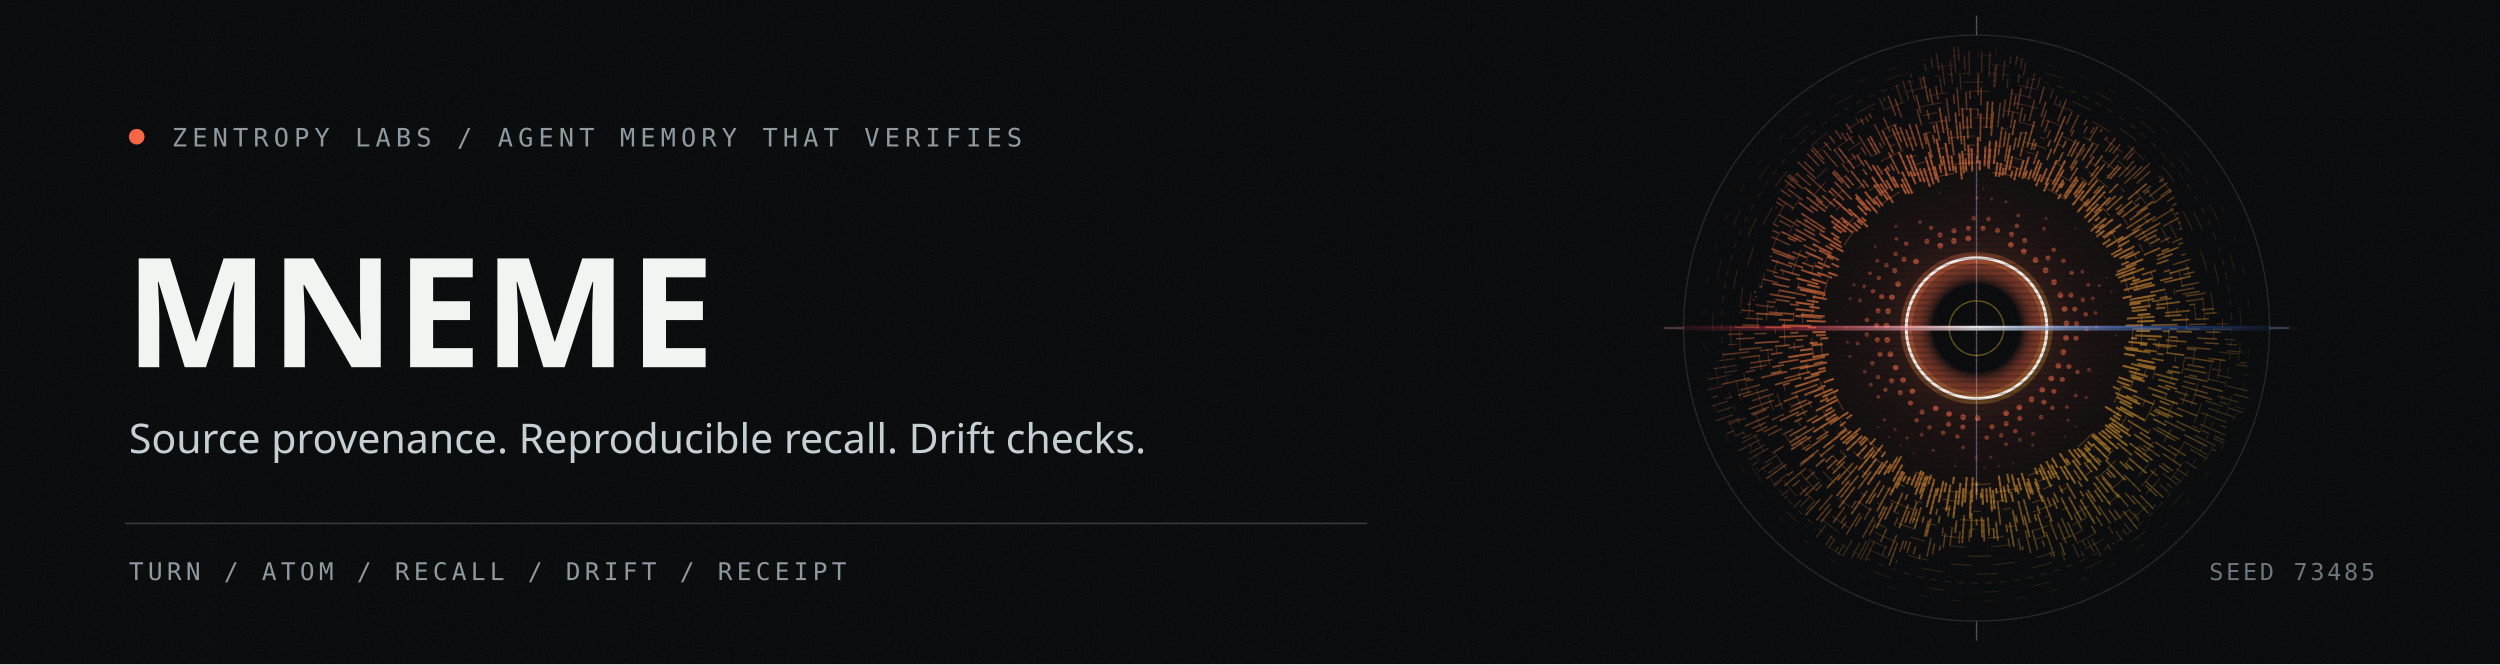
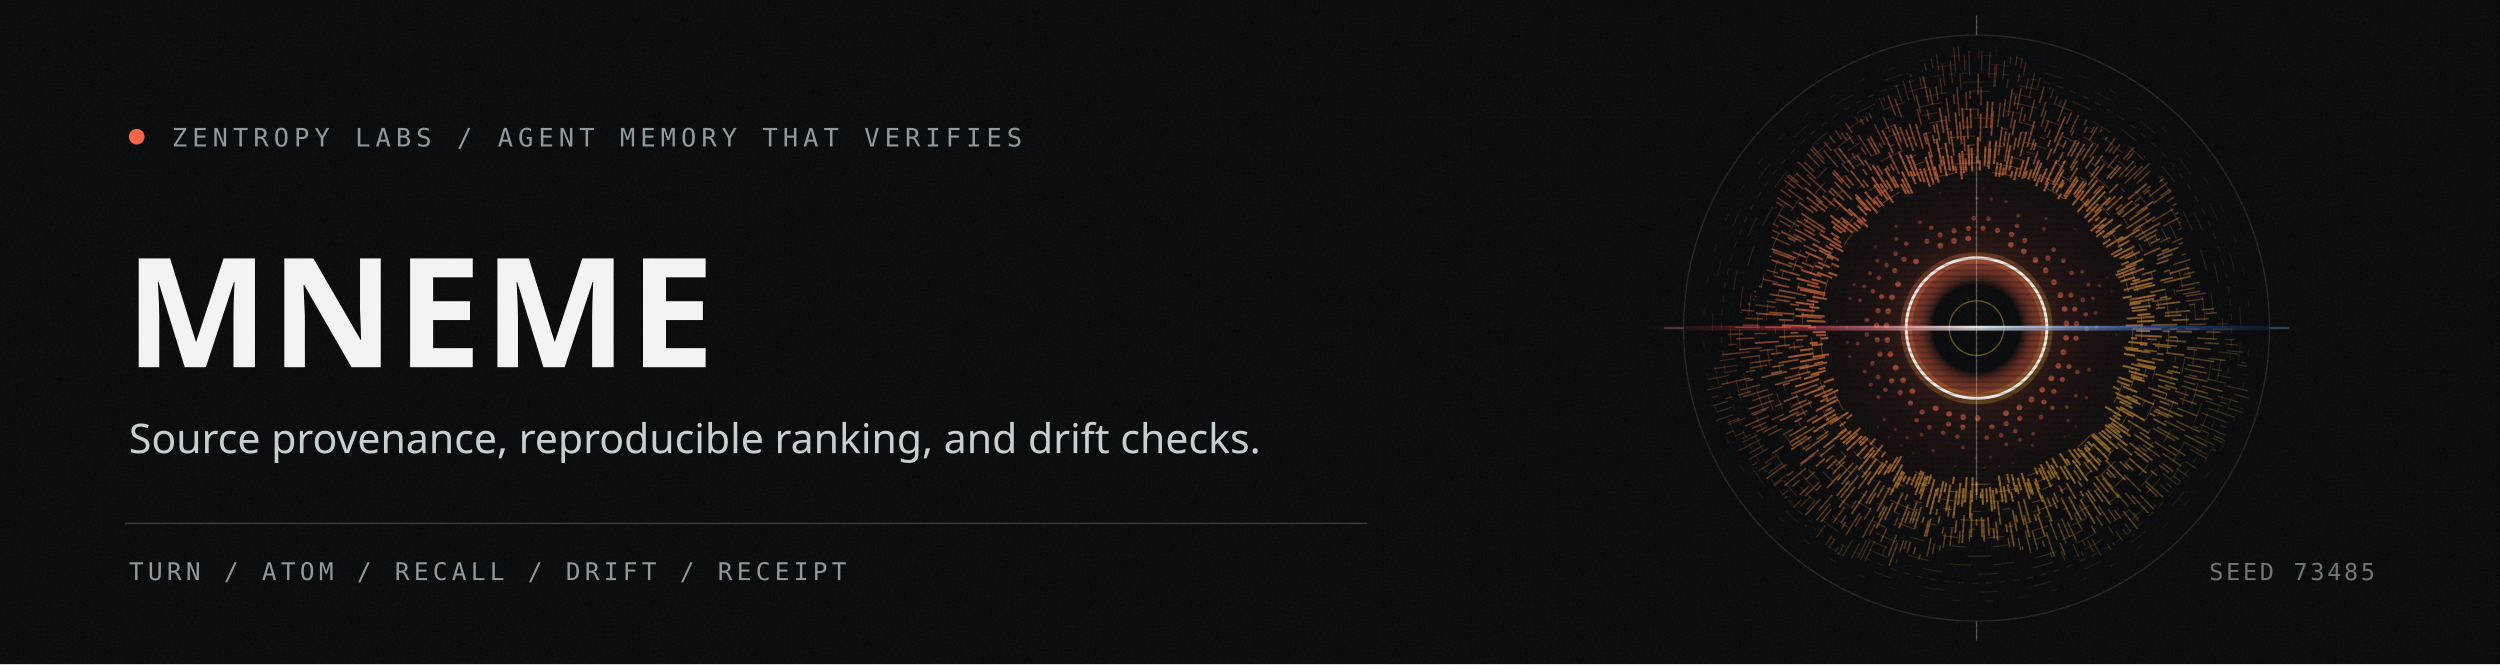
- <svg xmlns="http://www.w3.org/2000/svg" viewBox="0 0 1280 340" width="1280" height="340" role="img" aria-label="mneme: source provenance, reproducible recall ranking, and drift checks.">
+ <svg xmlns="http://www.w3.org/2000/svg" viewBox="0 0 1280 340" width="1280" height="340" role="img" aria-label="mneme: Source provenance, reproducible ranking, and drift checks.">
  <defs>
    <radialGradient id="halo">
      <stop offset="0" stop-color="#F76745" stop-opacity="0.34" />
      <stop offset="0.4" stop-color="#F76745" stop-opacity="0.08" />
      <stop offset="1" stop-color="#07080A" stop-opacity="0" />
    </radialGradient>
    <radialGradient id="core">
      <stop offset="0" stop-color="#FFFFFF" />
      <stop offset="0.36" stop-color="#FFFFFF" stop-opacity="0.92" />
      <stop offset="0.74" stop-color="#F76745" stop-opacity="0.6" />
      <stop offset="1" stop-color="#F76745" stop-opacity="0" />
    </radialGradient>
    <radialGradient id="pupil">
      <stop offset="0" stop-color="#07080A" />
      <stop offset="0.62" stop-color="#07080A" />
      <stop offset="1" stop-color="#F76745" stop-opacity="0.3" />
    </radialGradient>
    <linearGradient id="ray" x1="0" y1="0" x2="1" y2="1">
      <stop offset="0" stop-color="#F76745" />
      <stop offset="1" stop-color="#BF9822" />
    </linearGradient>
    <linearGradient id="flare" x1="0" y1="0" x2="1" y2="0">
      <stop offset="0" stop-color="#FF3B57" stop-opacity="0" />
      <stop offset="0.22" stop-color="#FF3B57" stop-opacity="0.42" />
      <stop offset="0.5" stop-color="#FFFFFF" stop-opacity="0.9" />
      <stop offset="0.78" stop-color="#3B7BFF" stop-opacity="0.42" />
      <stop offset="1" stop-color="#3B7BFF" stop-opacity="0" />
    </linearGradient>
    <linearGradient id="veil" x1="0" y1="0" x2="1" y2="0">
      <stop offset="0" stop-color="#07080A" stop-opacity="0.96" />
      <stop offset="0.4" stop-color="#07080A" stop-opacity="0.86" />
      <stop offset="0.64" stop-color="#07080A" stop-opacity="0" />
    </linearGradient>
    <pattern id="scan" width="4" height="3" patternUnits="userSpaceOnUse">
      <rect width="4" height="1" fill="#07080A" />
    </pattern>
    <filter id="grain" x="0" y="0" width="100%" height="100%">
      <feTurbulence type="fractalNoise" baseFrequency="0.9" numOctaves="3" seed="8871" result="n" />
      <feColorMatrix in="n" type="saturate" values="0" />
    </filter>
  </defs>
  <rect width="1280" height="340" fill="#07080A" />
  <g>
    <circle cx="1012" cy="168" r="80" fill="none" stroke="url(#ray)" stroke-width="0.55" stroke-dasharray="10.14 19.48" stroke-dashoffset="0.06" opacity="0.38" />
    <circle cx="1012" cy="168" r="84.6" fill="none" stroke="url(#ray)" stroke-width="0.55" stroke-dasharray="11.14 11.74" stroke-dashoffset="1.92" opacity="0.37" />
    <circle cx="1012" cy="168" r="89.2" fill="none" stroke="url(#ray)" stroke-width="0.55" stroke-dasharray="5.97 20.2" stroke-dashoffset="31.44" opacity="0.36" />
    <circle cx="1012" cy="168" r="93.8" fill="none" stroke="url(#ray)" stroke-width="0.55" stroke-dasharray="4.11 11.26" stroke-dashoffset="39.36" opacity="0.35" />
    <circle cx="1012" cy="168" r="98.4" fill="none" stroke="url(#ray)" stroke-width="0.55" stroke-dasharray="12.93 24.56" stroke-dashoffset="37.45" opacity="0.33" />
    <circle cx="1012" cy="168" r="103" fill="none" stroke="url(#ray)" stroke-width="0.55" stroke-dasharray="2.88 7" stroke-dashoffset="25.05" opacity="0.32" />
    <circle cx="1012" cy="168" r="107.6" fill="none" stroke="url(#ray)" stroke-width="0.55" stroke-dasharray="8.62 14.76" stroke-dashoffset="8.61" opacity="0.3" />
    <circle cx="1012" cy="168" r="112.2" fill="none" stroke="url(#ray)" stroke-width="0.55" stroke-dasharray="7.65 13.64" stroke-dashoffset="10.05" opacity="0.27" />
    <circle cx="1012" cy="168" r="116.8" fill="none" stroke="url(#ray)" stroke-width="0.55" stroke-dasharray="12.07 37.19" stroke-dashoffset="21.1" opacity="0.25" />
    <circle cx="1012" cy="168" r="121.4" fill="none" stroke="url(#ray)" stroke-width="0.55" stroke-dasharray="10.75 11.29" stroke-dashoffset="4.97" opacity="0.23" />
    <circle cx="1012" cy="168" r="126" fill="none" stroke="url(#ray)" stroke-width="0.55" stroke-dasharray="10.56 18" stroke-dashoffset="12.96" opacity="0.2" />
    <circle cx="1012" cy="168" r="130.6" fill="none" stroke="url(#ray)" stroke-width="0.55" stroke-dasharray="3.24 3.84" stroke-dashoffset="36.39" opacity="0.17" />
    <circle cx="1012" cy="168" r="135.2" fill="none" stroke="url(#ray)" stroke-width="0.55" stroke-dasharray="9.57 18.14" stroke-dashoffset="20.43" opacity="0.14" />
    <circle cx="1012" cy="168" r="139.8" fill="none" stroke="url(#ray)" stroke-width="0.55" stroke-dasharray="4.03 12.69" stroke-dashoffset="39.42" opacity="0.11" />
    <path d="M1148.36 191.65L1151.32 192.17M1150.21 198.49L1150.41 198.53M1144.31 208.13L1149.22 209.61M1147.11 214.72L1147.24 214.76M1144.76 218.02L1144.97 218.1M887.77 226.51L887.15 226.8M876.73 197.83L874.81 198.25M1012.92 29.42L1012.94 26.37M1021.86 28.94L1022.19 24.35M1022.98 24.31L1022.99 24.11" stroke="url(#ray)" stroke-width="0.5" opacity="0.13" />
    <path d="M1133.41 168.51L1142.36 168.55M1138.99 173.77L1144.27 174.01M1139.84 176.24L1145.54 176.61M1140.08 179.57L1148.31 180.31M1135.88 180.22L1145.87 181.21M1147.31 185.59L1150.21 185.97M1145.21 186.72L1150.77 187.5M1132.56 188.91L1137.62 189.79M1135.22 192.1L1142.41 193.51M1130.19 194.07L1139.13 196.05M1140.31 197.67L1150.8 200.1M1143.7 201.82L1151.29 203.77M1135.4 202.84L1146.11 205.86M1136.72 205.82L1140.58 206.99M1129.25 205.21L1138.23 208.06M1141.26 209.02L1148.38 211.28M1130.5 208.97L1143.91 213.61M1126.97 211.32L1140.03 216.24M1136.95 217.75L1139.87 218.91M1126.26 217.11L1139.66 222.87M1122.46 218.05L1125.22 219.3M1127.65 220.4L1130.89 221.87M1133.6 223.09L1139.14 225.6M1133.14 224.4L1138.26 226.78M1123.53 222.89L1134.36 228.22M1132.72 229.9L1134.45 230.79M1118.24 226.27L1129.99 232.72M1121.32 229.98L1129.95 234.87M1118.91 236.25L1124.58 239.86M1114.36 239.82L1120.15 243.88M1117.44 244.69L1117.98 245.08M1112.78 243.7L1116.49 246.49M1107.23 242.28L1114.3 247.8M1109.5 247.7L1111.89 249.65M1105.94 248.17L1110.26 251.86M1102.73 258.25L1103.84 259.36M1092.46 262.61L1095.14 265.76M1090.03 260.9L1094.97 266.78M1087.81 268.02L1090.73 271.87M1086.82 270.9L1088.92 273.78M1083.29 271.93L1086.79 277.02M1079.51 269.62L1081.82 273.11M1081.78 277.7L1082.55 278.92M1078.91 278.56L1080.69 281.5M1078.24 282.07L1078.36 282.28M1070.94 275.86L1075.63 284.43M1068.76 276.45L1072.05 282.73M1066.22 276.56L1067.77 279.66M1065.56 282.2L1066.74 284.72M1061.33 278.48L1064.37 285.28M1055.4 282.18L1057.2 286.92M1049.59 282.46L1050.53 285.32M983.81 285.29L983.78 285.39M971.31 286.54L970.68 288.36M965.77 279.19L963.69 284.2M959.79 276.96L954.97 287.01M957.36 277.01L952.54 286.63M955.78 276.6L951 285.84M952.15 278.07L947.81 286.07M948.37 276.44L943.53 284.69M944.04 279.07L940.98 284.07M941.28 279.97L939.64 282.57M939.44 275.83L936.34 280.44M938.05 274.22L934.7 279.04M934.56 268.99L929.85 275.14M929.59 270.7L929.17 271.23M924.68 268.95L924.23 269.47M928.82 256.93L924.97 261.05M926.8 254.22L921.83 259.26M922.1 256.02L918.25 259.79M915.02 254.06L913.79 255.16M915.46 251.05L912.39 253.69M912.19 245.9L908.27 248.96M915.47 242.45L907.99 248.22M912.86 237.03L905.44 242.2M907.06 236.79L900.44 241.13M909.28 233.43L903.65 237.02M899.67 239.55L899.21 239.85M899.76 236.65L897.36 238.12M905.31 229.59L895.32 235.36M903.49 227.71L895.63 232.04M901.42 224.99L890.27 230.74M899.97 222.64L892.04 226.5M896.67 222.32L891.86 224.58M893.04 221.24L888.57 223.24M887.76 220.52L883.82 222.19M893.85 213.91L884.98 217.35M890.67 214.18L884.41 216.56M887.3 212.31L878.54 215.42M886.58 208.55L879.21 210.94M884.67 205.45L876.51 207.85M886.86 203.19L883.14 204.24M879.7 202.69L876.65 203.49M881.78 197.87L874.34 199.57M885.33 192.14L874.86 194.14M889.69 189.56L882.7 190.79M889.4 186.95L877.44 188.79M888.23 183.67L880.38 184.66M880.31 179.95L880.19 179.96M889.42 176.25L884.75 176.56M891.91 159.95L890.57 159.86M930.85 73.79L930.46 73.34M932.34 70.66L932.31 70.62M951.39 62.33L949.98 59.86M958.67 56.12L958.37 55.48M964.82 56.38L962.21 50.2M965.15 51.88L964.32 49.83M968.47 45.68L968.35 45.33M973.78 52.18L970.96 43.65M977.25 51.35L974.29 41.41M980.48 51.79L977.55 40.98M976.68 37.81L976.56 37.33M978.64 39.53L978.26 38.04M984.24 45.65L982.81 39.38M986.16 36.36L985.4 32.49M989.59 34.95L988.73 29.84M994.41 47.88L993.19 39.58M992.7 36.18L991.42 27.45M995.74 43.89L994.24 32.43M999.65 42.81L998.48 30.93M1001.36 37.28L1000.27 23.98M1004.05 46.2L1003.47 37.4M1003.08 31.34L1002.58 23.65M1006.04 35.87L1005.7 28.38M1008.41 38.55L1008.06 26M1014.57 36.69L1014.77 26.09M1018.29 39.58L1018.93 26.54M1020.74 44.77L1021.53 33.59M1021.44 44.5L1022.33 32.84M1025.39 40.82L1026.43 30.94M1027.53 45L1028.13 40.22M1029.09 32.64L1029.54 29.09M1032.02 33.57L1032.77 28.53M1033.25 42.27L1034 37.82M1034.51 34.79L1035.3 30.12M1035.99 38.61L1037.22 31.93M1037.37 45.76L1038.59 39.9M1038.74 50.61L1041.78 37.26M1043.23 44.99L1044.62 39.53M1049.38 45.71L1049.67 44.75M1049.74 50.4L1051.33 45.45M1051.93 52.96L1053.3 49.03M1054.22 54.4L1055.31 51.47M1066.09 58.06L1066.22 57.78M1097.83 80.49L1098.25 80.05M1106.42 90.87L1107.37 90.1M1135.1 165.85L1140.86 165.75" stroke="url(#ray)" stroke-width="0.64" opacity="0.27" />
    <path d="M1119.06 168.45L1126.19 168.48M1129.45 169.98L1136.88 170.1M1124.88 173.13L1135.29 173.6M1128.76 175.53L1136.15 176.01M1119.75 177.73L1131.87 178.82M1119.53 178.61L1124.74 179.12M1130.73 183.44L1139.52 184.58M1118.82 183.01L1133.66 185.1M1119.81 186.7L1128.69 188.24M1118.46 188.83L1129.8 191.04M1120.97 192.04L1125.01 192.93M1118.3 192.58L1130.15 195.32M1117.96 195.21L1123.9 196.73M1127.44 197.64L1137.97 200.35M1117.12 197.68L1130.43 201.44M1123.57 201.83L1132.72 204.61M1113.59 200.24L1120.45 202.42M1115.94 203.94L1124.82 207.01M1114.69 208.88L1125.04 213M1114.41 215.68L1126.42 221.27M1108.26 215.38L1118.72 220.53M1118.41 222.57L1130 228.51M1104.47 218.72L1115.87 224.97M1102.31 219.2L1113.79 225.71M1110.3 227.94L1119.1 233.31M1103.23 226.24L1114.22 233.25M1107.34 232.2L1116.71 238.51M1097.4 227.92L1105.8 233.81M1095.97 229.07L1098.75 231.09M1107.01 237.1L1112.6 241.17M1105.38 238.15L1110.41 241.92M1100.92 240.69L1104.72 243.79M1098.32 246.27L1107.54 254.63M1098.57 248.54L1104.52 254.08M1087.5 243.1L1096.08 251.64M1095.77 253.55L1102.69 260.62M1091.59 253.69L1099.96 262.7M1088.03 252.3L1093.39 258.24M1083.36 251.91L1089.71 259.39M1087.03 261.57L1094.53 270.92M1082.48 260.98L1085.9 265.5M1079.59 260.95L1083.31 266.08M1074.5 259.11L1080.65 268.07M1073.15 264.15L1076.45 269.32M1064.67 258.7L1068.25 264.87M1070.76 269.18L1072.99 273.04M1062.08 263.69L1065.88 270.94M1058.56 267.28L1063.15 277.07M1055.48 265.37L1059.78 275M1053.61 267.79L1057.88 278.04M1054.85 277.88L1057.32 284.23M1049.37 266.31L1053.2 276.39M1047.6 272.38L1051.92 285.04M1045.74 276.67L1046.77 279.99M1040.54 271.77L1043.22 281.49M1036.97 271.61L1039.75 283.18M1035.44 279.71L1035.81 281.48M1033.33 275.51L1034.57 281.78M1028.19 275.5L1028.9 280.18M1008.42 271.45L1008.21 277.36M1003.52 272.02L1003.01 278.25M999.46 270.51L998.32 279.78M996.07 272.81L994.91 280.45M994.99 270.02L994.41 273.47M993.47 279.13L992.99 282.01M990.45 278.29L989.39 283.71M988.68 275.44L986.63 284.88M983.1 283.84L982.49 286.29M980.76 279.91L979.66 283.84M978.12 277.38L976.33 283.17M976.22 276.87L974.83 281.1M974.72 276.61L972.63 282.68M971.52 277.98L967.23 289.64M971.04 273.81L966.85 284.62M971.65 265.06L969.98 269.08M966 270.55L962.83 277.6M960.02 268.41L957.1 274.05M959.58 264.4L953.65 275.31M958.01 260.01L954.51 265.96M953.1 264.27L949.91 269.48M952.22 262.66L945.2 273.77M945.28 267.16L942.98 270.57M950.47 256.38L947.9 260.08M945.22 263.93L942.53 267.79M944.54 259.55L938.44 267.84M937.66 260.64L932.23 267.41M937.04 257.96L930.03 266.39M938.17 253.35L931.31 261.29M931.97 255.49L924.39 263.77M932.65 248.31L929.93 251.06M931.67 246.65L924.15 254.02M926.04 249L921.46 253.32M929.16 241.51L924.6 245.56M921.47 245.87L917.76 249.07M924.67 239.67L913.64 248.71M928.76 232.97L921.58 238.57M918.08 241.31L915.07 243.65M914.62 237.74L904.38 245.07M926.71 227.38L922.75 230.14M913.21 228.42L907.4 231.98M918.07 219.69L912.76 222.61M912.41 219.33L905.25 223.02M909.82 217.83L903.33 221M904.83 218.47L899.28 221.09M913.4 212.13L907.15 214.92M904.23 216.23L897.01 219.46M905.71 212.93L893.4 218.14M912.52 206.65L908.75 208.12M904.43 209.79L897.38 212.53M905.82 208.41L896.55 211.94M908.14 204.91L895.32 209.46M907.93 201.65L897.19 205.12M905.31 199.38L892.4 203.18M896.59 200.45L889.82 202.36M901.16 197.07L891.1 199.7M897.74 194.21L894.05 195.05M896.08 193.56L881.5 196.78M898.74 189.59L893.84 190.52M904.69 186.91L895.98 188.45M907.44 184.16L896.11 185.91M901.09 182.04L891.12 183.3M907.85 178.88L900.89 179.61M895.75 180.15L882.03 181.58M902.05 177.98L890.3 179.04M898.26 173.08L888.88 173.5M904.65 170.73L898.28 170.89M892.33 171.04L884.62 171.24M900.99 167.6L888.18 167.56M900.72 166.52L892.27 166.41M902.63 163.33L893.61 162.94M898.13 159.27L891.64 158.77M908.57 157.17L898.94 156.16M896.22 155.87L894.83 155.73M909.43 154.87L904.63 154.26M898.21 153.44L897.37 153.33M899.33 151.93L898.65 151.83M899.02 149.43L898.04 149.27M902.24 146.9L900.62 146.59M910.34 144.7L902.68 142.94M910.37 139.81L904.52 138.18M907.05 131.45L906.11 131.12M916.39 125.44L907 121.26M911.48 119.81L907.37 117.84M910.57 115.97L907.71 114.5M916.85 116.08L911.14 112.96M921.17 115.88L910.84 109.96M909.59 106.51L909.11 106.22M912.96 105.6L909.51 103.43M918.24 106.59L910.16 101.29M916.92 100.81L911.78 97.18M922.98 102.43L915.41 96.85M919.28 96.52L913.77 92.26M923.4 96.84L914.79 89.93M920.74 93.41L915.9 89.45M927.13 95.1L919.83 88.83M934.98 98.34L925.26 89.55M929.68 91.41L920.46 82.83M928.99 87.9L923.8 82.89M931.46 85.06L925.18 78.59M934.11 83.86L927.19 76.38M933.92 81.71L927.98 75.16M940.93 85.49L933.63 77.02M946.68 88.18L943.04 83.73M937.62 77.11L934 72.69M944.53 83.54L938.94 76.53M939.49 73.33L936.55 69.48M950.41 81.81L948.05 78.52M942.91 71.32L939.58 66.67M945.72 72.2L942.86 68.06M949.16 73.61L945.39 67.94M955.38 79.22L952.78 75.15M948.26 68.07L945.14 63.17M958.14 79.97L951.49 69.11M954.24 63.78L952.56 60.74M963.74 75.95L962.16 72.94M956.52 62.18L955.16 59.59M965.07 74.25L959.72 63.57M958.25 60.63L956.97 58.07M967.65 67.51L964.34 60M970.57 59.19L966.64 48.87M973.61 60.13L970.21 50.55M983.84 64.19L981.58 55.84M983.4 57.84L980.99 48.58M987.76 61.19L986.64 56.23M987.45 52.27L984.62 38.94M989.51 53.41L987.91 45.26M992.29 50.95L991.15 44.24M998.15 62.28L996.58 50.31M1000.68 53.29L1000.18 48.17M1003.17 59.51L1001.96 44.67M1006.96 56.21L1006.55 47.06M1008.75 50.71L1008.64 46.79M1012.72 59.6L1012.75 55.78M1012.79 48.72L1012.87 37.96M1014.23 53.95L1014.41 44.7M1022.83 65.08L1024.15 52.61M1025.63 60.06L1026.8 50.77M1028.17 59.43L1030.25 45.49M1029.32 65.5L1030.76 57.02M1031.23 54.21L1032.13 48.91M1032.78 55.93L1034.78 45.12M1033.93 62.32L1035.48 54.86M1036.15 61.98L1036.95 58.47M1038.97 61.78L1041.72 50.97M1044.19 52.89L1046.56 44.41M1045.07 59.79L1047.46 51.97M1045.11 64.84L1047.76 56.56M1046.88 67.54L1048.92 61.65M1048.21 70.56L1049.74 66.44M1053.6 62.1L1058 50.89M1057.95 63.71L1060.71 57.43M1059.94 67.8L1064.24 58.82M1060.45 69.52L1061.93 66.51M1067 64.03L1068.44 61.3M1067.05 67.91L1068.71 64.89M1070.44 68.13L1072.17 65.18M1065.24 79.42L1067.52 75.64M1069.74 71.94L1074.04 64.78M1075.23 67.63L1076.25 66.01M1069.96 80.62L1074.41 73.91M1078.03 71.39L1078.92 70.09M1077.99 77.53L1083.04 70.61M1079.86 77.99L1082.02 75.12M1081.74 78.69L1085.46 73.93M1079.03 85.93L1084.61 79.11M1087.17 81.62L1092.69 75.27M1088.88 82.03L1092.4 78.09M1084.7 90.73L1092.5 82.43M1087.9 90.61L1093.58 84.82M1087.69 94.05L1096.94 85.02M1092.48 91.5L1100.77 83.61M1093.91 93.94L1101.01 87.51M1097.08 98.5L1101.12 95.21M1093.16 103.15L1095.73 101.1M1097.72 99.5L1100.52 97.27M1105.54 93.25L1107.96 91.32M1100.3 100.64L1109.79 93.41M1106.12 100.44L1111.32 96.71M1102.47 104.16L1111.88 97.52M1109.52 103.28L1113.22 100.82M1112.23 105.45L1114.39 104.1M1101.96 113.45L1112.86 106.84M1113.82 109.66L1115.4 108.75M1107.56 115.84L1115.86 111.31M1115.43 114.3L1116.49 113.75M1115.53 117.59L1117.1 116.83M1106.24 123.88L1111.18 121.57M1112.11 124.26L1117.44 121.93M1115.34 125.19L1117.67 124.22M1116.89 130.7L1119.07 129.92M1112.64 135.57L1121.46 132.73M1117.93 140.63L1123.66 139.15M1116.68 146.49L1125.99 144.57M1114.06 149.14L1123.7 147.36M1117.51 150.64L1126.29 149.19M1119.24 151.61L1129.32 150.07M1119.27 154.18L1128.01 153.05M1120.83 156.13L1123.83 155.8M1127.17 158.6L1133.65 158.08M1129.08 160.51L1134.94 160.14M1123.89 163.46L1130.92 163.17M1120.72 166.11L1129.63 165.95" stroke="url(#ray)" stroke-width="0.78" opacity="0.41" />
    <path d="M1110.96 168.42L1114.77 168.43M1107.28 169.6L1110.93 169.66M1114.34 169.72L1122.27 169.86M1110.69 172.48L1114.62 172.66M1099.46 173.64L1104.25 173.95M1108.83 174.24L1119.37 174.92M1102.22 176.15L1114.62 177.27M1103.44 177.02L1111.47 177.82M1097.92 179.17L1104.38 180.01M1109.05 180.62L1118.3 181.82M1104.28 180.97L1107.67 181.44M1101.63 183.55L1107.83 184.62M1112.31 187.62L1115.43 188.23M1109.94 189.61L1116.13 190.97M1109.24 190.48L1112.37 191.21M1103.63 191.53L1115.24 194.51M1105.16 194.3L1113.77 196.73M1108.59 197.29L1114.69 199.14M1104.85 197.47L1111.07 199.44M1099.71 198.33L1109.67 201.77M1101.87 201.86L1115.14 206.86M1105.78 205.34L1111.03 207.43M1092.05 202.41L1102.9 207.07M1105.28 208.09L1117.63 213.4M1103.5 209.45L1112.53 213.55M1102.53 210.15L1110.47 213.84M1100.66 211.64L1103.52 213.04M1102.56 214.44L1109.07 217.78M1089.51 215.27L1100.01 221.67M1095.63 221.39L1101.04 224.84M1092.56 222.24L1102.64 229.03M1090.32 226.83L1102.09 235.67M1092.78 231.02L1099.97 236.62M1084.04 226.89L1091.6 233.07M1089.91 234.49L1099.02 242.27M1088.32 237.2L1092.37 240.87M1085.41 236.3L1089.7 240.29M1078.08 235.49L1088.26 245.88M1073.58 234.29L1075.83 236.71M1078.96 240.08L1083.11 244.56M1078.55 241.79L1080.72 244.2M1076.08 243.36L1081.62 249.87M1076.59 244.89L1084.98 254.88M1067.07 236.67L1071.09 241.69M1072.83 243.85L1079.53 252.21M1071.95 247.1L1080.68 258.62M1072.36 251.01L1076.67 256.94M1061.8 240.6L1065.43 245.88M1068.87 250.9L1072.86 256.72M1063.96 246.22L1065.95 249.22M1067.94 252.21L1075.62 263.77M1065.07 251.43L1066.8 254.15M1065.17 255.86L1072.64 268.2M1058.12 247.42L1062.82 255.52M1059.2 254.36L1065.61 266.11M1054.19 248.61L1056.3 252.63M1055.31 254.71L1061.02 266.15M1051.49 252.21L1053.82 257.18M1050.8 254.89L1053.28 260.45M1048.19 254.79L1050.07 259.31M1045.41 253.67L1050.59 266.96M1043 258.89L1044.43 263.08M1043.22 263.05L1047.01 274.59M1041.6 263.34L1042.63 266.64M1036.05 255.43L1039.37 267.49M1036.33 263.87L1039.14 274.97M1033.33 256.54L1036.29 268.8M1032.12 263.89L1032.93 267.71M1030.43 260.93L1032.62 271.94M1028.98 267.21L1031.15 279.88M1027.13 268.45L1027.73 272.42M1022.78 256.75L1024.22 268.62M1021.93 267.06L1022.9 276.8M1020.64 270.53L1021.08 275.75M1017.86 264.75L1018.44 274.25M1015.52 266.05L1015.93 277.3M1014.54 264.66L1014.82 275.05M1011.98 265.79L1011.98 269.1M1009.51 262.62L1009.19 275.04M1005.64 263.72L1004.68 278.06M1001.75 266.44L1001.09 272.79M998.2 258.84L997.34 264.48M993.22 264.09L992.47 267.93M991.89 260.63L991.25 263.57M988.57 265.49L986.36 274.68M987.42 266.53L985.38 274.72M985.06 264.48L984.15 267.74M983.59 259.72L980.1 270.98M981.56 260.61L979.14 267.99M981.4 257.14L977.64 268.08M977.58 261.51L975.3 267.69M977.05 258.29L972.34 270.44M976.68 252.95L975.4 256.04M974.25 252.15L969.77 262.13M969.08 257.58L965.03 266.02M966.13 259.51L960.59 270.57M964.86 259.08L961.74 265.1M967.72 249.44L960.99 261.82M964.75 248.52L961.14 254.67M960.46 252.24L956.91 258.04M962.67 246.11L955.33 257.73M955.98 251.25L947.97 263.16M957.89 241.44L951.38 250.27M949.7 249.24L941.61 259.8M951.5 243.4L942.41 254.73M946.93 246.1L940.41 253.92M951.08 238.42L942.89 247.89M948.89 237L940.66 245.99M942.19 242.63L935.38 249.91M944.48 236.33L938.32 242.56M945.12 233.48L940.21 238.29M940.45 235.42L935.42 240.16M938.3 233.4L934.77 236.53M934.35 234.8L929.74 238.77M939.14 227.79L931.97 233.67M931.11 230.38L921.86 237.52M936 222.43L924.43 230.71M936.11 220.84L930.11 225.02M927.37 223.48L917.09 230.21M925.17 223.31L917.32 228.31M928.98 218.77L916.54 226.39M925.01 218.22L916.16 223.32M930.6 212.79L925.13 215.81M922.7 214.02L918.84 216.02M925.4 210.23L919.66 213.03M921.01 210.85L911.35 215.4M927.72 205.72L916.07 210.93M925.1 204.74L917.65 207.89M920.59 202.79L913.2 205.6M930.52 196.95L917.09 201.73M916.36 196.13L912.86 197.16M922.26 193.23L908.82 197.01M926.93 190.31L913.71 193.78M915.05 190.24L901.67 193.31M926.11 186.94L916.49 189.06M912.55 189.93L906.74 191.21M913.42 186.79L907.46 187.93M921.02 184.04L910.63 185.87M912.74 180.57L906.81 181.32M923.46 177.25L915.86 178.05M916.34 176.68L908.8 177.37M923.2 173.97L919.47 174.22M910.9 174.8L898.48 175.64M925.54 171.86L910.97 172.51M920.75 170.32L916.73 170.42M917.03 167.66L903.82 167.61M918.1 163.99L910.79 163.68M912.66 161.34L899.04 160.43M918.45 160.82L905.66 159.84M921.21 156.38L916.48 155.78M916.31 154.35L908.97 153.3M919.33 152.77L906.06 150.59M924.72 151.22L910.88 148.56M916.16 147.04L907.36 145.11M916.63 143.45L908.39 141.33M921.57 141.12L911.41 138.1M917.56 136.6L907 133.09M923.24 137.09L915.69 134.46M928.43 136.63L922.6 134.45M918.56 132.93L907.77 128.88M919.57 132.21L907 127.34M924.85 131.87L917.8 128.95M929.92 128.65L923.37 125.51M919.41 123.62L915.42 121.7M922.57 123.78L912.02 118.57M924.64 123.18L918.38 119.97M931.75 124.21L919.1 117.31M929.34 120.57L923.6 117.28M929.22 118.29L920.15 112.85M934.23 119L923.62 112.32M934.68 117.35L922.23 109.2M928.37 108.9L921.03 103.72M930.68 108.1L926.8 105.25M934.7 108.4L925.03 100.94M935.45 106.52L929.83 102.01M933.26 103.64L923.91 96M939.68 105.88L933 100.14M939.2 100.26L936.64 97.88M944.18 102.55L937.64 96.24M948.18 102.27L939.28 93.11M943.38 93.87L938.18 88.25M947.25 96.45L938.89 87.21M949.02 94.89L944.86 90.06M954.7 96.27L947.56 87.33M956.7 95.79L953.8 92.01M949.46 86.34L941.35 75.75M955.93 89.54L953.86 86.65M954.5 84.88L950.9 79.68M958.41 87.5L954.66 81.86M963.92 89.43L960.99 84.63M960.98 79.05L956.26 70.81M967.49 87.69L966 85M962.41 78.51L957.5 69.66M969.81 87.52L967.9 83.88M972.46 89.02L966.92 77.94M969.34 78.51L963.69 66.64M973.36 76.58L968.8 65.78M973.61 72.86L969.86 63.57M976.77 75.49L972.8 65.06M979.68 77.18L975.78 66.22M981.28 74.91L977.5 63.47M984.67 76.25L980.86 63.46M986.47 73.88L984.93 68.21M989.32 80.63L986.02 67.94M990.52 73.34L989.54 69.04M990.76 67.89L989.92 63.9M993.14 71.93L991.4 63.03M995.16 68.05L992.98 55.07M998.2 73.76L996.1 59.4M1000.41 79.52L998.74 66.81M1002.46 71.33L1001.1 57.51M1004.33 73.85L1003.4 62.44M1006.08 77.37L1005.58 69.61M1005.37 66.38L1004.64 55.24M1007.63 71.08L1007.12 59.77M1009.16 65.7L1008.88 55.45M1013.87 72.49L1014.15 58.05M1017.02 65.49L1017.69 51.87M1019.26 65.67L1020.22 52.07M1019.51 69.67L1020.48 56.95M1023.17 79.55L1025.01 64.98M1025.9 74.67L1027.02 67.18M1026.44 82.56L1028.88 68.12M1030.31 69.25L1031.78 61.29M1030.96 76.66L1032.24 70.47M1033.06 75.54L1034.84 67.73M1034.32 80.08L1037.54 67.42M1037.9 75.38L1041.63 62.04M1039.89 76.76L1041.58 71.23M1041.28 76.76L1042.49 72.99M1041.13 84.09L1043.44 77.45M1048.49 75.11L1049.83 71.68M1047.98 81.94L1050.44 76.06M1051.74 72.96L1057.34 59.56M1051.3 78.79L1056.23 67.6M1056.11 75.82L1057.92 72.02M1053.94 82.76L1056.35 77.86M1058.62 79.88L1063.01 71.57M1060.34 80.11L1064.5 72.54M1059.96 86.04L1067.15 73.75M1060.44 87.41L1063.57 82.2M1059.86 92.03L1063.72 85.9M1066.09 82.14L1071.61 73.37M1067.9 86.21L1072.06 80.13M1072.54 85.01L1076.46 79.64M1070.34 90.61L1074.57 85M1069.21 94.74L1077.65 83.92M1071.91 99.15L1075.11 95.48M1078.74 91.31L1084.68 84.48M1080.37 91.55L1085.83 85.44M1079.92 98.74L1084.42 94.16M1078.05 105.21L1083.18 100.33M1078.73 107.65L1086.74 100.41M1083.33 107.4L1086.45 104.75M1089.51 102.16L1099.12 93.99M1083.76 109.38L1091.86 102.76M1084.52 110.05L1087.35 107.8M1086.33 111.3L1095.22 104.52M1093.96 109.17L1102.45 103.07M1090.41 112.67L1099.61 106.18M1088.67 117.12L1100.83 109.05M1091.84 118.17L1103.43 110.94M1093.31 121.41L1106.06 114.1M1095 122.7L1104.59 117.46M1097.67 123.52L1103.94 120.27M1101 124.67L1105.89 122.28M1097.66 130.57L1106.08 126.89M1106.81 128.72L1110.57 127.16M1104.26 131.05L1115.43 126.58M1104.59 132.94L1112.4 129.99M1104.13 135.23L1110.3 133.04M1096.62 140.73L1103.93 138.38M1107.97 139.14L1110.92 138.25M1110.96 139.93L1120.96 137.1M1106 143.72L1112.5 142.04M1108.01 144.7L1121.74 141.37M1100.88 149.73L1108.78 148.11M1105.72 152.58L1109.78 151.91M1101.87 154.27L1111.81 152.75M1103.96 156.15L1116.3 154.56M1103.76 157.99L1108.59 157.47M1108.51 160.13L1121.34 159.08M1108.34 161.84L1116.89 161.29M1112.22 163.93L1120.89 163.58M1101.5 166.44L1114.94 166.21" stroke="url(#ray)" stroke-width="0.92" opacity="0.55" />
    <path d="M1092.06 168.34L1106.62 168.4M1093.75 169.38L1100.79 169.49M1093.19 171.69L1106.89 172.31M1091.08 173.1L1094.16 173.3M1089.74 175.02L1099.57 175.91M1095.84 176.27L1099.21 176.61M1087.56 177.82L1094.79 178.76M1088.41 178.74L1100.98 180.5M1087.46 181.09L1093.17 182.08M1093.96 184.03L1103.17 185.84M1094.46 186.19L1103.85 188.26M1091.13 186.3L1103.37 189.13M1086.8 187.21L1095.66 189.48M1089.99 190.02L1099.62 192.74M1090.94 191.94L1096.88 193.74M1090.97 193.06L1098.12 195.33M1084.65 193.12L1091.91 195.63M1083.83 195.07L1090.41 197.55M1087.04 197.88L1094.19 200.72M1081.87 198.03L1085.16 199.44M1088.59 202.7L1094.36 205.32M1083.05 201.08L1095.83 207.03M1083.9 203.39L1091.38 207.07M1085.21 205.54L1091.81 208.93M1085.54 208.33L1098.02 215.18M1083.42 208.49L1092.35 213.55M1077.84 208.15L1086.13 213.2M1081.97 212.67L1085.53 214.93M1080.16 213.89L1089.82 220.4M1081.06 216.46L1090.84 223.32M1079.57 217.14L1085.48 221.45M1077.87 217.48L1086.52 223.98M1077.8 219.33L1089.24 228.25M1076.08 220.38L1080.92 224.34M1074.64 221.46L1084.38 229.77M1071.55 222L1080.59 230.19M1070.88 222.78L1080.64 231.85M1071.5 227.19L1079.58 235.23M1068.84 226.05L1071.39 228.65M1067.49 227.74L1070.18 230.63M1067.13 229.13L1075.26 238.14M1065.13 230.48L1073.88 240.76M1063.68 229.52L1069.53 236.49M1061.79 230.09L1065.06 234.17M1059.21 230.28L1065.2 238.19M1061.12 235.55L1068.94 246.31M1057.78 234.74L1059.93 237.87M1054.56 232.07L1058.78 238.42M1056.84 238.5L1062.59 247.55M1054.82 238.75L1058.94 245.56M1050.54 234.37L1053.47 239.41M1050.24 237.98L1054.4 245.59M1047.66 236.13L1052.07 244.55M1048.39 240.85L1050.6 245.28M1044.67 237.66L1050.13 249.31M1044 239.67L1046.7 245.71M1041.79 239.44L1043.26 242.96M1042.03 245.01L1044.16 250.47M1041.81 246.43L1045.8 256.92M1038.26 245L1041.04 253.14M1037.86 246.75L1039.92 253.01M1035.04 242.19L1039.24 255.73M1033.12 244.76L1034.83 251M1032.39 248.34L1033.58 253.03M1030.04 242.85L1032.21 251.86M1027.66 242.61L1028.63 247.23M1029.58 251.78L1030.65 256.85M1027.86 247.94L1028.78 252.59M1025.85 248.92L1027.28 257.31M1023.36 243.42L1025.39 256.9M1021.94 249.89L1022.32 252.95M1020.31 250.96L1021.29 260.67M1018.85 249.34L1019.91 261.83M1016.97 249.99L1017.4 257.16M1014.95 250.1L1015.25 258.54M1014.21 252.03L1014.29 255.19M1011.99 246.59L1011.99 253.41M1009.99 244.33L1009.66 257.04M1009.13 251.04L1008.63 265.46M1006.93 244.25L1006.07 257.21M1005.33 249.79L1004.55 259.37M1003.74 247.29L1002.56 258.6M1001.82 251.16L1000.09 265.31M1000.44 244.05L999.89 247.69M998.64 248.13L996.36 261.81M996.54 247.09L995.57 252.08M995.03 246.19L992.63 257.21M992.36 249.72L991.39 253.75M991.5 250.16L988.22 263.3M990.4 245.36L986.42 259.64M988.79 242.95L987.25 247.89M987.14 243.64L983.15 255.8M985.89 244.05L982.85 252.91M984.92 241.57L980.56 253.43M983.76 240.95L980.37 249.72M980.98 242.62L978.52 248.53M977.89 244.04L976.16 247.89M975.84 243.46L974.29 246.7M975.03 241.75L970.89 250.02M974.13 241.16L967.74 253.51M974.05 237.8L969.29 246.56M973.51 233.59L968.85 241.53M971.58 234.05L966.6 242.2M968.15 237.42L964.51 243.19M966.36 235.82L961.59 242.92M964.15 236.73L956.25 248.08M965.41 231.23L963.3 234.09M960.78 234.8L953.37 244.46M964 227.82L958.52 234.65M959.88 230.56L951.38 240.75M959.19 229.05L954.21 234.81M960.27 224.55L957.44 227.65M955.96 227.92L950.8 233.43M956.35 224.31L952.51 228.21M955.32 223.5L951.86 226.89M953.47 223.16L945.57 230.6M951.22 221.94L945.05 227.41M952.6 219.1L943.48 226.95M947.8 220.68L942.25 225.24M945.22 220.12L933.54 229.24M945.46 219.31L941.09 222.68M945.03 215.95L942.01 218.12M948.26 212.38L945.36 214.4M946.38 211.01L936.92 217.21M941.04 213.2L928.51 221.18M940.03 212.02L934.89 215.16M939.39 209.92L927.79 216.61M938.12 208.65L934.59 210.6M941.01 204.59L929.72 210.41M939.97 203.13L934.95 205.58M935.87 203.85L931.94 205.7M941.26 199.66L933.11 203.3M938.36 199.13L929 203.09M933.67 198.43L923.85 202.25M934.52 197.49L930.74 198.93M938.94 193.96L933.74 195.81M931.44 194.05L919.04 198.06M931.44 191.69L923.64 193.99M934.93 189.67L927.06 191.88M934.61 188.29L931 189.24M935.45 185.56L921.36 188.79M933.5 185.31L928.72 186.37M934.41 182.79L921.65 185.22M936.41 181.32L928.05 182.8M928.4 180.92L915.54 182.91M927.81 178.66L921.59 179.45M933.3 176.22L927.66 176.81M930.65 175.38L926.57 175.75M936.07 173.11L932.44 173.35M934.87 171.45L929.81 171.67M934.76 169.96L928.03 170.13M929.84 167.71L925.67 167.69M927.3 166.87L912.38 166.67M934.71 164.7L925.06 164.29M932.83 162.7L919.24 161.78M934.26 162.04L922.07 161.1M929.11 159.32L919.32 158.29M931.6 157.71L926.4 157.05M928.82 156.13L919.33 154.78M931.07 154.7L925.01 153.7M935.37 153.27L927.95 151.84M934.6 151.07L921.49 148.2M934.56 150.25L920.35 146.99M931.88 147.37L925.31 145.68M930.97 145.52L919.87 142.44M934.97 145.1L927.57 142.9M932.41 141.54L922.15 138.12M938.03 142.24L930.44 139.59M940.84 141.29L936.07 139.5M932.97 137.39L929.3 135.97M936.89 136.86L930.73 134.31M941.53 136.63L937.74 134.94M933.42 133.02L924.44 129.02M938.59 132.81L935.61 131.38M941.54 133.16L931.32 128.11M937.75 129.91L928.08 124.95M938.35 127.81L934.7 125.82M943.81 128.88L936.79 124.85M943.05 126.6L931.9 119.9M942.66 124.31L938.73 121.83M941.66 121.92L937.58 119.25M942.92 119.18L938.54 116.09M945.15 118.76L937.75 113.31M948.42 118.98L937.14 110.29M946.41 115.32L943.62 113.08M951.21 118.31L942.66 111.32M952.58 116.96L949.16 114.02M953.56 115.14L950.82 112.67M948.46 110.53L938.71 101.71M956.31 116.18L946.46 107.01M955.4 113.38L953.18 111.24M955.74 110.06L951.1 105.28M956.15 107.67L950.18 101.21M957.77 108.08L949.96 99.45M961.29 109.13L955.27 102.14M960.14 104.63L954.83 98.14M962.56 106.1L959.2 101.9M964.16 105.54L960.54 100.8M963.63 100.32L959.5 94.54M966.6 102.38L958.36 90.47M969.31 103.87L962.72 93.98M966.48 96.64L958.73 84.48M969.01 97.74L965.67 92.29M970.82 96.2L965.18 86.37M972.12 96.05L968.97 90.36M976.02 99.37L973.33 94.24M977.65 99.39L973.72 91.55M979.21 99.2L973.77 87.79M977.75 90.38L972.24 77.91M980.84 94.28L977.97 87.49M980.63 90.27L976.23 79.36M983.46 93.05L978.13 79.05M985.42 93.29L982.94 86.34M988.13 95.66L984.98 86.12M990.08 94.42L985.85 80.24M991.35 91.89L987.52 77.74M992.68 93.58L990.5 85.21M993.94 88.43L992.92 83.93M994.39 84.99L991.43 71.04M996.73 90.21L994.71 79.91M998.46 87.6L996.04 73.24M1000.25 87.73L999.07 79.7M1001.59 88.52L1001.1 84.82M1004.48 91.82L1003.15 78.29M1005.54 88.7L1004.61 77.24M1006.77 87.88L1006.32 80.94M1008.25 84.76L1007.78 74.39M1009.78 87.85L1009.44 75.78M1012.56 83.62L1012.65 70.08M1013.58 87.3L1013.68 82.13M1016.06 85.07L1016.56 74.93M1017.86 85.42L1018.81 72.02M1018.23 86.42L1019.02 76.07M1020.84 83.98L1022.11 71.96M1021.79 90.46L1022.73 83.04M1023.52 90.67L1024.59 83.47M1025.2 89.88L1025.88 85.85M1026.61 89.19L1029.34 74.46M1028.76 87.23L1030.28 79.91M1029.55 90.98L1030.36 87.4M1031.25 92.2L1032.79 86.13M1033.64 90.61L1036 82.19M1035.38 91.51L1038.8 80.31M1036.67 91.13L1037.9 87.29M1038.42 91.89L1040.18 86.82M1040.52 91.27L1044.05 81.76M1041.59 92.67L1045.25 83.36M1042.4 95.29L1044.89 89.33M1044.92 93.27L1048.01 86.27M1047.15 94.54L1053.17 81.96M1046.46 97.96L1048.8 93.19M1050.88 94.51L1057.4 82.18M1050.82 97.42L1056.64 86.84M1052.68 98.48L1056.42 92.08M1055.07 96.35L1056.85 93.39M1053.64 101.9L1055.35 99.19M1056.72 100.58L1063.45 90.44M1057.2 101.87L1063.96 91.97M1061.72 99.84L1066.89 92.76M1062.47 101.05L1068.18 93.47M1061.15 105.06L1066.91 97.68M1065.27 102.78L1073.86 92.27M1063.61 108.69L1069.46 101.96M1067.59 105.84L1077.07 95.24M1068.15 108.32L1077.79 98.08M1067.24 111.67L1074.3 104.48M1072.51 108.88L1080.5 101.08M1069.11 113.71L1076.13 107.04M1072.73 113.09L1074.96 111.07M1070.44 118.36L1078.42 111.57M1074.43 117.01L1077.14 114.79M1072.97 119.29L1081.79 112.24M1073.31 121.23L1077.5 118.04M1076.82 121.47L1086.11 114.81M1077.91 121.49L1082.99 117.91M1076.65 125.09L1080.52 122.53M1078.3 126.62L1087.15 121.1M1084.4 124.1L1095.55 117.34M1084.42 126.5L1090.33 123.12M1080.92 130.38L1086.56 127.3M1082.14 131.58L1092.8 126.05M1085.13 132.39L1092.03 129.03M1087.85 132.49L1095.53 128.89M1086.09 135.63L1089.9 133.96M1088.31 136.39L1097.35 132.64M1083.9 139.2L1093.94 135.18M1083.21 141.04L1093.31 137.21M1084.51 142.21L1097.84 137.47M1085.63 144.27L1093.08 141.88M1091.73 144.02L1095.53 142.88M1090.76 145.66L1102.17 142.43M1087.46 148.51L1101.9 144.78M1092.37 148.5L1103.24 145.86M1086.85 152.62L1091.5 151.66M1090.27 153.54L1103.67 151.06M1090.48 155.09L1102.85 153.05M1090.18 156.05L1096.01 155.16M1091.32 157.78L1101.2 156.5M1091.43 159.34L1099.16 158.49M1094.38 161.28L1100.98 160.74M1088.88 163.08L1103.07 162.18M1094.11 164.67L1103.14 164.3M1088.35 166.67L1097.24 166.51" stroke="url(#ray)" stroke-width="1.06" opacity="0.69" />
    <g fill="#F76745">
      <circle cx="1056.43" cy="180.3" r="1.49" opacity="0.57" />
      <circle cx="1053.88" cy="187.26" r="1.49" opacity="0.57" />
      <circle cx="1050.25" cy="193.73" r="1.49" opacity="0.57" />
      <circle cx="1045.63" cy="199.54" r="1.49" opacity="0.57" />
      <circle cx="1040.13" cy="204.52" r="1.49" opacity="0.57" />
      <circle cx="1033.91" cy="208.56" r="1.49" opacity="0.57" />
      <circle cx="1027.12" cy="211.55" r="1.49" opacity="0.57" />
      <circle cx="1012.55" cy="214.1" r="1.49" opacity="0.57" />
      <circle cx="1005.15" cy="213.59" r="1.49" opacity="0.57" />
      <circle cx="997.92" cy="211.9" r="1.49" opacity="0.57" />
      <circle cx="991.07" cy="209.07" r="1.49" opacity="0.57" />
      <circle cx="979.14" cy="200.33" r="1.49" opacity="0.57" />
      <circle cx="974.38" cy="194.64" r="1.49" opacity="0.57" />
      <circle cx="970.59" cy="188.26" r="1.49" opacity="0.57" />
      <circle cx="967.88" cy="181.35" r="1.49" opacity="0.57" />
      <circle cx="966.31" cy="174.1" r="1.49" opacity="0.57" />
      <circle cx="965.92" cy="166.69" r="1.49" opacity="0.57" />
      <circle cx="966.72" cy="159.32" r="1.49" opacity="0.57" />
      <circle cx="968.7" cy="152.17" r="1.49" opacity="0.57" />
      <circle cx="971.8" cy="145.43" r="1.49" opacity="0.57" />
      <circle cx="981.02" cy="133.86" r="1.49" opacity="0.57" />
      <circle cx="993.43" cy="125.81" r="1.49" opacity="0.57" />
      <circle cx="1000.43" cy="123.37" r="1.49" opacity="0.57" />
      <circle cx="1007.74" cy="122.1" r="1.49" opacity="0.57" />
      <circle cx="1029.56" cy="125.38" r="1.49" opacity="0.57" />
      <circle cx="1036.17" cy="128.75" r="1.49" opacity="0.57" />
      <circle cx="1042.16" cy="133.13" r="1.49" opacity="0.57" />
      <circle cx="1047.36" cy="138.42" r="1.49" opacity="0.57" />
      <circle cx="1051.65" cy="144.48" r="1.49" opacity="0.57" />
      <circle cx="1054.91" cy="151.14" r="1.49" opacity="0.57" />
      <circle cx="1057.06" cy="158.24" r="1.49" opacity="0.57" />
      <circle cx="1058.04" cy="165.59" r="1.49" opacity="0.57" />
      <circle cx="1057.83" cy="173.01" r="1.49" opacity="0.57" />
      <circle cx="1055.91" cy="194.32" r="1.34" opacity="0.51" />
      <circle cx="1051.61" cy="200.44" r="1.34" opacity="0.51" />
      <circle cx="1046.47" cy="205.86" r="1.34" opacity="0.51" />
      <circle cx="1034.1" cy="214.18" r="1.34" opacity="0.51" />
      <circle cx="1027.14" cy="216.91" r="1.34" opacity="0.51" />
      <circle cx="1019.86" cy="218.59" r="1.34" opacity="0.51" />
      <circle cx="1004.95" cy="218.71" r="1.34" opacity="0.51" />
      <circle cx="997.64" cy="217.14" r="1.34" opacity="0.51" />
      <circle cx="984.09" cy="210.92" r="1.34" opacity="0.51" />
      <circle cx="978.14" cy="206.4" r="1.34" opacity="0.51" />
      <circle cx="972.91" cy="201.06" r="1.34" opacity="0.51" />
      <circle cx="968.51" cy="195.02" r="1.34" opacity="0.51" />
      <circle cx="962.57" cy="181.34" r="1.34" opacity="0.51" />
      <circle cx="961.15" cy="174" r="1.34" opacity="0.51" />
      <circle cx="960.82" cy="166.54" r="1.34" opacity="0.51" />
      <circle cx="961.58" cy="159.1" r="1.34" opacity="0.51" />
      <circle cx="963.41" cy="151.85" r="1.34" opacity="0.51" />
      <circle cx="970.12" cy="138.54" r="1.34" opacity="0.51" />
      <circle cx="974.86" cy="132.76" r="1.34" opacity="0.51" />
      <circle cx="986.59" cy="123.55" r="1.34" opacity="0.51" />
      <circle cx="993.33" cy="120.33" r="1.34" opacity="0.51" />
      <circle cx="1000.47" cy="118.12" r="1.34" opacity="0.51" />
      <circle cx="1007.86" cy="116.97" r="1.34" opacity="0.51" />
      <circle cx="1015.33" cy="116.91" r="1.34" opacity="0.51" />
      <circle cx="1022.73" cy="117.94" r="1.34" opacity="0.51" />
      <circle cx="1029.91" cy="120.03" r="1.34" opacity="0.51" />
      <circle cx="1036.7" cy="123.15" r="1.34" opacity="0.51" />
      <circle cx="1048.58" cy="132.17" r="1.34" opacity="0.51" />
      <circle cx="1060.32" cy="151.08" r="1.34" opacity="0.51" />
      <circle cx="1062.27" cy="158.3" r="1.34" opacity="0.51" />
      <circle cx="1063.15" cy="165.72" r="1.34" opacity="0.51" />
      <circle cx="1062.94" cy="173.19" r="1.34" opacity="0.51" />
      <circle cx="1059.28" cy="187.65" r="1.34" opacity="0.51" />
      <circle cx="1050.82" cy="208.78" r="1.18" opacity="0.44" />
      <circle cx="1045.04" cy="213.59" r="1.18" opacity="0.44" />
      <circle cx="1031.82" cy="220.7" r="1.18" opacity="0.44" />
      <circle cx="1024.62" cy="222.87" r="1.18" opacity="0.44" />
      <circle cx="1017.19" cy="224.06" r="1.18" opacity="0.44" />
      <circle cx="1002.2" cy="223.44" r="1.18" opacity="0.44" />
      <circle cx="994.9" cy="221.64" r="1.18" opacity="0.44" />
      <circle cx="987.9" cy="218.88" r="1.18" opacity="0.44" />
      <circle cx="981.33" cy="215.21" r="1.18" opacity="0.44" />
      <circle cx="965.33" cy="199.5" r="1.18" opacity="0.44" />
      <circle cx="961.55" cy="192.99" r="1.18" opacity="0.44" />
      <circle cx="958.67" cy="186.05" r="1.18" opacity="0.44" />
      <circle cx="955.8" cy="171.32" r="1.18" opacity="0.44" />
      <circle cx="955.86" cy="163.8" r="1.18" opacity="0.44" />
      <circle cx="958.96" cy="149.11" r="1.18" opacity="0.44" />
      <circle cx="961.95" cy="142.21" r="1.18" opacity="0.44" />
      <circle cx="965.84" cy="135.77" r="1.18" opacity="0.44" />
      <circle cx="970.54" cy="129.91" r="1.18" opacity="0.44" />
      <circle cx="975.99" cy="124.72" r="1.18" opacity="0.44" />
      <circle cx="988.71" cy="116.75" r="1.18" opacity="0.44" />
      <circle cx="1010.56" cy="111.72" r="1.18" opacity="0.44" />
      <circle cx="1018.08" cy="112.03" r="1.18" opacity="0.44" />
      <circle cx="1032.65" cy="115.62" r="1.18" opacity="0.44" />
      <circle cx="1051.46" cy="127.84" r="1.18" opacity="0.44" />
      <circle cx="1056.46" cy="133.46" r="1.18" opacity="0.44" />
      <circle cx="1060.67" cy="139.69" r="1.18" opacity="0.44" />
      <circle cx="1066.42" cy="153.55" r="1.18" opacity="0.44" />
      <circle cx="1067.86" cy="160.94" r="1.18" opacity="0.44" />
      <circle cx="1068.3" cy="168.44" r="1.18" opacity="0.44" />
      <circle cx="1063.66" cy="190.39" r="1.18" opacity="0.44" />
      <circle cx="1040.94" cy="222.15" r="1.01" opacity="0.36" />
      <circle cx="1034.2" cy="225.25" r="1.01" opacity="0.36" />
      <circle cx="1027.14" cy="227.5" r="1.01" opacity="0.36" />
      <circle cx="1005.05" cy="229.01" r="1.01" opacity="0.36" />
      <circle cx="983.87" cy="222.58" r="1.01" opacity="0.36" />
      <circle cx="961.73" cy="203.26" r="1.01" opacity="0.36" />
      <circle cx="957.85" cy="196.94" r="1.01" opacity="0.36" />
      <circle cx="954.75" cy="190.2" r="1.01" opacity="0.36" />
      <circle cx="951.1" cy="175.86" r="1.01" opacity="0.36" />
      <circle cx="952.28" cy="153.75" r="1.01" opacity="0.36" />
      <circle cx="954.43" cy="146.66" r="1.01" opacity="0.36" />
      <circle cx="957.42" cy="139.87" r="1.01" opacity="0.36" />
      <circle cx="961.21" cy="133.5" r="1.01" opacity="0.36" />
      <circle cx="970.94" cy="122.35" r="1.01" opacity="0.36" />
      <circle cx="983.06" cy="113.85" r="1.01" opacity="0.36" />
      <circle cx="1033.34" cy="110.43" r="1.01" opacity="0.36" />
      <circle cx="1046.5" cy="117.21" r="1.01" opacity="0.36" />
      <circle cx="1066.15" cy="139.06" r="1.01" opacity="0.36" />
      <circle cx="1069.25" cy="145.8" r="1.01" opacity="0.36" />
      <circle cx="1071.5" cy="152.86" r="1.01" opacity="0.36" />
      <circle cx="1072.9" cy="160.14" r="1.01" opacity="0.36" />
      <circle cx="1073.4" cy="167.54" r="1.01" opacity="0.36" />
      <circle cx="1069.57" cy="189.34" r="1.01" opacity="0.36" />
      <circle cx="1062.79" cy="202.5" r="1.01" opacity="0.36" />
      <circle cx="1058.26" cy="208.37" r="1.01" opacity="0.36" />
      <circle cx="1019.21" cy="234.11" r="0.83" opacity="0.29" />
      <circle cx="1011.76" cy="234.5" r="0.83" opacity="0.29" />
      <circle cx="989.81" cy="230.69" r="0.83" opacity="0.29" />
      <circle cx="976.42" cy="224.18" r="0.83" opacity="0.29" />
      <circle cx="970.35" cy="219.84" r="0.83" opacity="0.29" />
      <circle cx="964.81" cy="214.85" r="0.83" opacity="0.29" />
      <circle cx="947.11" cy="182.56" r="0.83" opacity="0.29" />
      <circle cx="945.89" cy="175.21" r="0.83" opacity="0.29" />
      <circle cx="945.5" cy="167.76" r="0.83" opacity="0.29" />
      <circle cx="947.22" cy="152.97" r="0.83" opacity="0.29" />
      <circle cx="949.31" cy="145.81" r="0.83" opacity="0.29" />
      <circle cx="960.16" cy="126.35" r="0.83" opacity="0.29" />
      <circle cx="970.73" cy="115.86" r="0.83" opacity="0.29" />
      <circle cx="1012.24" cy="101.5" r="0.83" opacity="0.29" />
      <circle cx="1019.68" cy="101.95" r="0.83" opacity="0.29" />
      <circle cx="1027.03" cy="103.22" r="0.83" opacity="0.29" />
      <circle cx="1047.58" cy="111.82" r="0.83" opacity="0.29" />
      <circle cx="1074.85" cy="146.26" r="0.83" opacity="0.29" />
      <circle cx="1068.18" cy="203.58" r="0.83" opacity="0.29" />
      <circle cx="1058.85" cy="215.19" r="0.83" opacity="0.29" />
      <circle cx="1040.64" cy="228.02" r="0.83" opacity="0.29" />
      <circle cx="1001.02" cy="238.75" r="0.64" opacity="0.2" />
      <circle cx="979.7" cy="231.9" r="0.64" opacity="0.2" />
      <circle cx="973.19" cy="228.17" r="0.64" opacity="0.2" />
      <circle cx="967.12" cy="223.79" r="0.64" opacity="0.2" />
      <circle cx="961.53" cy="218.79" r="0.64" opacity="0.2" />
      <circle cx="940.49" cy="164.48" r="0.64" opacity="0.2" />
      <circle cx="993.25" cy="98.9" r="0.64" opacity="0.2" />
      <circle cx="1015.52" cy="96.49" r="0.64" opacity="0.2" />
      <circle cx="1062.47" cy="117.21" r="0.64" opacity="0.2" />
      <circle cx="1078.76" cy="142.13" r="0.64" opacity="0.2" />
      <circle cx="1081.1" cy="149.25" r="0.64" opacity="0.2" />
      <circle cx="1083.51" cy="171.52" r="0.64" opacity="0.2" />
      <circle cx="1062.79" cy="218.47" r="0.64" opacity="0.2" />
      <circle cx="1057.23" cy="223.5" r="0.64" opacity="0.2" />
      <circle cx="1030.75" cy="237.1" r="0.64" opacity="0.2" />
      <circle cx="1023.42" cy="238.68" r="0.64" opacity="0.2" />
      <circle cx="1015.97" cy="239.49" r="0.64" opacity="0.2" />
    </g>
    <circle cx="1012" cy="168" r="132" fill="url(#halo)" />
    <circle cx="1012" cy="168" r="36" fill="url(#pupil)" />
    <circle cx="1012" cy="168" r="36" fill="none" stroke="url(#ray)" stroke-width="6" opacity="0.32" />
    <circle cx="1012" cy="168" r="36" fill="none" stroke="#FFFFFF" stroke-width="1.5" opacity="0.9" />
    <circle cx="1012" cy="168" r="14" fill="none" stroke="#BF9822" stroke-width="0.7" opacity="0.55" />
    <rect x="844" y="166.8" width="336" height="2.4" fill="url(#flare)" />
    <rect x="1011.2" y="80" width="1.6" height="176" fill="url(#flare)" opacity="0.38" />
    <g stroke="#F2F4F1" stroke-width="0.7" opacity="0.32" fill="none">
      <circle cx="1012" cy="168" r="150" opacity="0.4" />
      <path d="M1162 168L1172 168" />
      <path d="M862 168L852 168" />
      <path d="M1012 318L1012 328" />
      <path d="M1012 18L1012 8" />
    </g>
  </g>
  <rect width="1280" height="340" fill="url(#scan)" opacity="0.22" />
  <rect width="1280" height="340" fill="url(#veil)" />
  <rect width="1280" height="340" filter="url(#grain)" opacity="0.05" />
  <circle cx="70" cy="70" r="4" fill="#F76745" />
  <text x="88" y="75" font-family="Conso, ui-monospace, Cascadia Mono, Consolas, monospace" font-size="13" letter-spacing="2.6" fill="#8E9AA0">ZENTROPY LABS  /  AGENT MEMORY THAT VERIFIES</text>
  <text x="64" y="188" font-family="Hanken Grotesk, Segoe UI, ui-sans-serif, system-ui, sans-serif" font-size="78" font-weight="800" letter-spacing="1" fill="#F2F4F1">MNEME</text>
-   <text x="66" y="232" font-family="Hanken Grotesk, Segoe UI, ui-sans-serif, system-ui, sans-serif" font-size="21" fill="#C6CFD3">Source provenance. Reproducible recall. Drift checks.</text>
+   <text x="66" y="232" font-family="Hanken Grotesk, Segoe UI, ui-sans-serif, system-ui, sans-serif" font-size="21" fill="#C6CFD3">Source provenance, reproducible ranking, and drift checks.</text>
  <path d="M64 268H700" stroke="#F2F4F1" stroke-width="0.8" opacity="0.2" />
  <text x="66" y="297" font-family="Conso, ui-monospace, Cascadia Mono, Consolas, monospace" font-size="12.5" letter-spacing="2.2" fill="#8E9AA0">TURN  /  ATOM  /  RECALL  /  DRIFT  /  RECEIPT</text>
  <text x="1216" y="297" font-family="Conso, ui-monospace, Cascadia Mono, Consolas, monospace" font-size="12" text-anchor="end" letter-spacing="1.4" fill="#8E9AA0" opacity="0.75">SEED 73485</text>
</svg>
